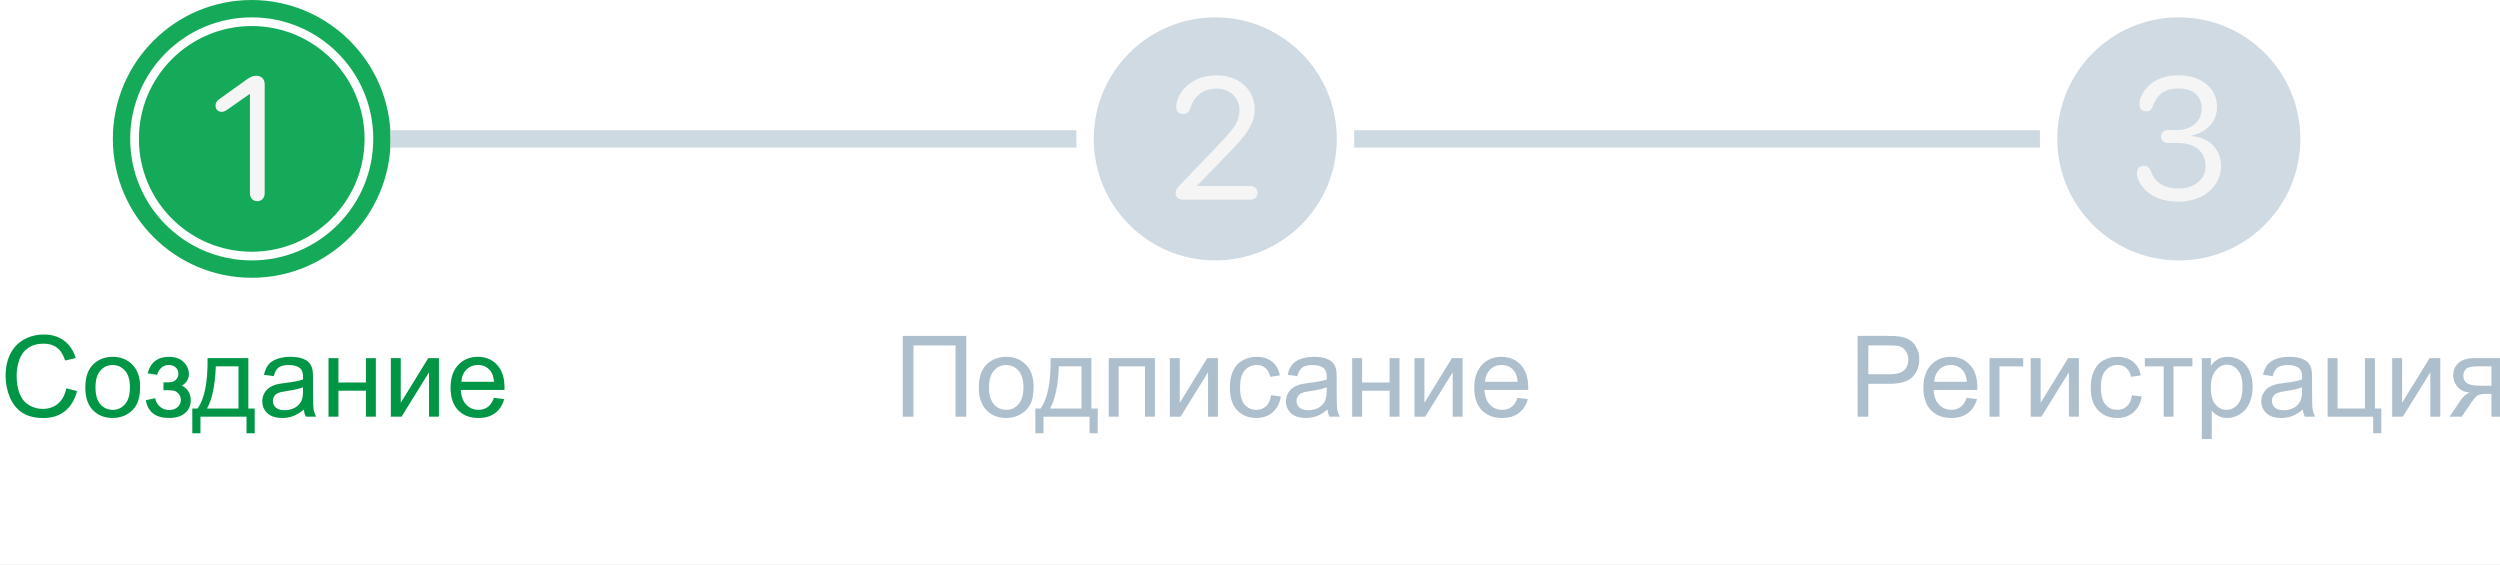
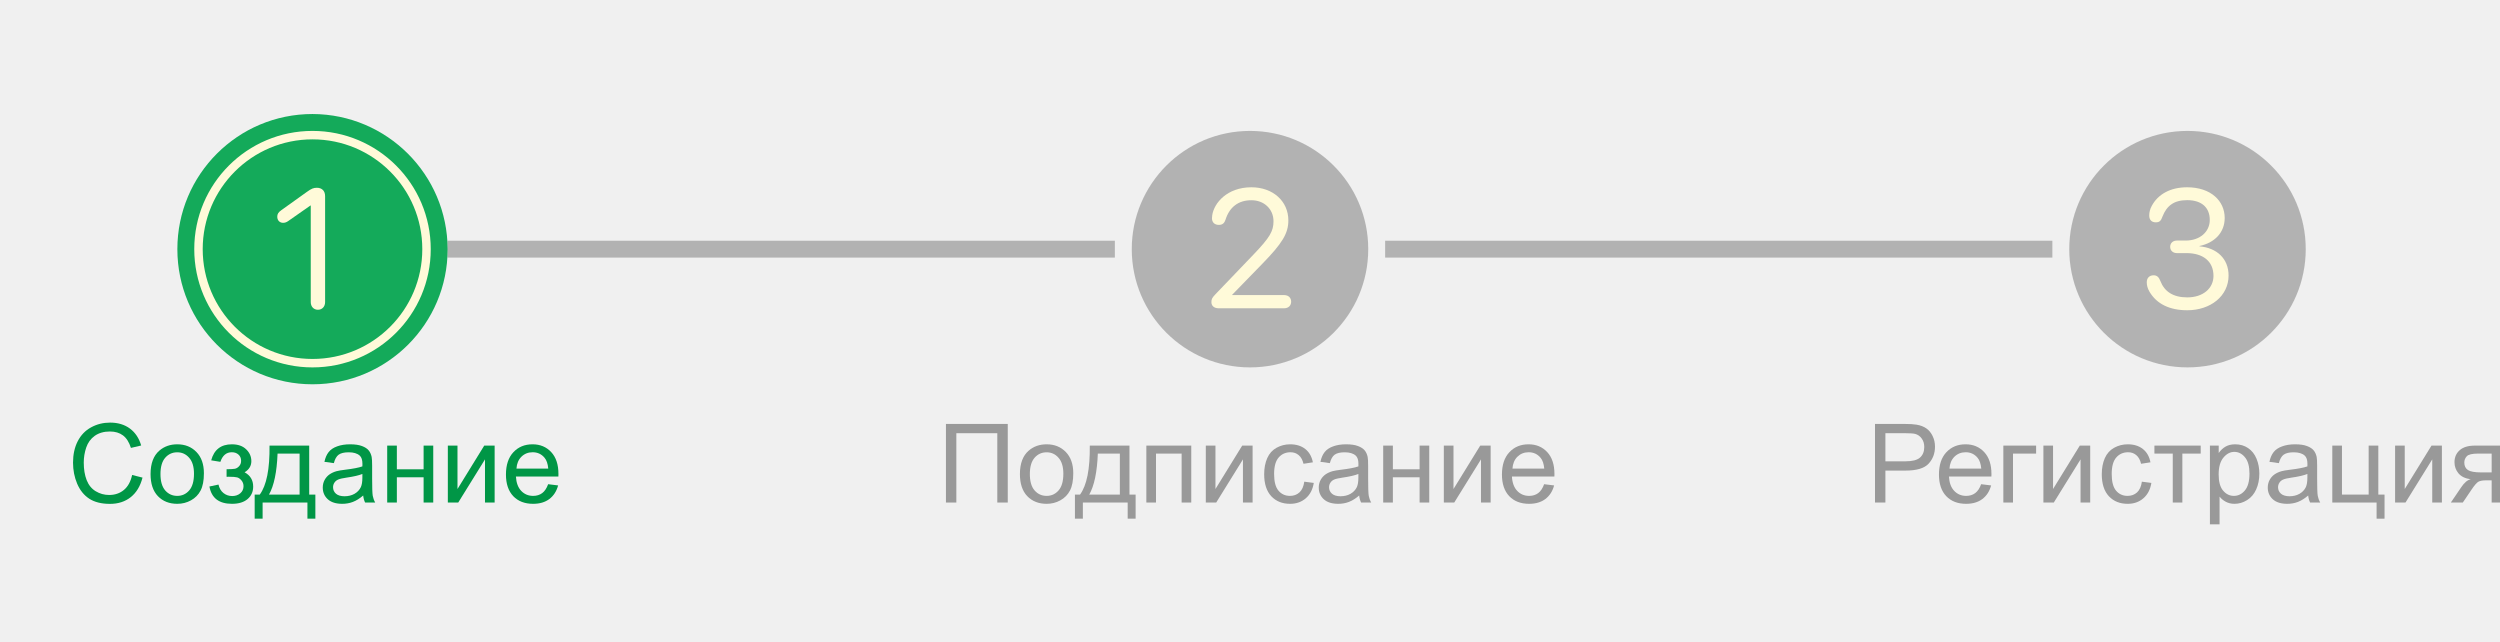
- <svg xmlns="http://www.w3.org/2000/svg" width="288" height="65" viewBox="0 0 288 65" fill="none">
-   <g clip-path="url(#clip0_205_99)">
-     <rect width="288" height="65" fill="white" />
-     <path d="M29 0C20.163 0 13 7.163 13 16C13 24.837 20.163 32 29 32C37.837 32 45 24.837 45 16C44.974 7.174 37.826 0.026 29 0Z" fill="#14AA5A" />
-     <path fill-rule="evenodd" clip-rule="evenodd" d="M29 29C36.18 29 42 23.18 42 16C42 8.82 36.18 3 29 3C21.82 3 16 8.82 16 16C16 23.18 21.82 29 29 29ZM29 30C36.732 30 43 23.732 43 16C43 8.268 36.732 2 29 2C21.268 2 15 8.268 15 16C15 23.732 21.268 30 29 30Z" fill="white" />
-     <path d="M29.643 23.176C29.145 23.176 28.793 22.805 28.793 22.268V10.832H28.754L26.117 12.678C25.922 12.815 25.736 12.883 25.521 12.883C25.111 12.883 24.828 12.59 24.828 12.16C24.828 11.848 24.945 11.643 25.316 11.379L28.334 9.221C28.881 8.83 29.115 8.732 29.516 8.732C30.121 8.732 30.492 9.104 30.492 9.719V22.268C30.492 22.805 30.141 23.176 29.643 23.176Z" fill="#F5F5F5" />
-     <path d="M154 16C154 23.732 147.732 30 140 30C132.268 30 126 23.732 126 16C126 8.268 132.268 2 140 2C147.732 2 154 8.268 154 16Z" fill="#CFDAE2" />
-     <path d="M136.279 23C135.762 23 135.43 22.717 135.43 22.277C135.43 21.916 135.508 21.76 135.928 21.32L140.439 16.613C142.334 14.631 142.783 13.879 142.783 12.697C142.783 11.262 141.68 10.207 140.166 10.207C138.643 10.207 137.578 10.998 137.1 12.512C136.982 12.873 136.787 13.127 136.309 13.127C135.791 13.127 135.498 12.805 135.498 12.346C135.498 12.219 135.508 12.111 135.527 11.994C135.732 10.549 137.285 8.674 140.166 8.674C142.705 8.674 144.541 10.315 144.541 12.59C144.541 14.133 143.838 15.295 141.426 17.766L137.891 21.398V21.438H144.043C144.541 21.438 144.873 21.75 144.873 22.219C144.873 22.688 144.541 23 144.043 23H136.279Z" fill="#F5F5F5" />
-     <path d="M265 16C265 23.732 258.732 30 251 30C243.268 30 237 23.732 237 16C237 8.268 243.268 2 251 2C258.732 2 265 8.268 265 16Z" fill="#CFDAE2" />
-     <path d="M250.971 23.234C248.871 23.234 247.348 22.482 246.498 21.037C246.273 20.646 246.176 20.295 246.176 19.914C246.176 19.426 246.479 19.094 246.986 19.094C247.387 19.094 247.611 19.309 247.797 19.787C248.266 20.998 249.271 21.711 250.971 21.711C252.826 21.711 254.066 20.656 254.076 19.182C254.086 17.443 252.846 16.467 250.863 16.467H249.74C249.271 16.467 248.949 16.164 248.949 15.725C248.949 15.285 249.271 14.982 249.74 14.982H250.785C252.465 14.982 253.637 13.947 253.637 12.541C253.637 11.145 252.758 10.197 250.951 10.197C249.398 10.197 248.549 10.852 248.041 12.131C247.865 12.639 247.689 12.824 247.25 12.824C246.752 12.824 246.469 12.531 246.469 12.023C246.469 11.623 246.557 11.271 246.762 10.891C247.504 9.484 248.998 8.674 250.951 8.674C253.773 8.674 255.404 10.295 255.404 12.307C255.404 14.055 254.184 15.256 252.416 15.627V15.666C254.467 15.842 255.863 17.121 255.863 19.123C255.863 21.545 253.734 23.234 250.971 23.234Z" fill="#F5F5F5" />
-     <path d="M7.643 44.737L8.874 45.048C8.616 46.06 8.15 46.832 7.478 47.365C6.809 47.894 5.99 48.159 5.021 48.159C4.018 48.159 3.201 47.956 2.571 47.549C1.944 47.139 1.466 46.546 1.136 45.772C0.81 44.998 0.647 44.166 0.647 43.277C0.647 42.308 0.832 41.464 1.2 40.745C1.572 40.021 2.099 39.473 2.78 39.101C3.466 38.724 4.219 38.536 5.04 38.536C5.971 38.536 6.754 38.773 7.389 39.247C8.023 39.721 8.466 40.387 8.715 41.246L7.503 41.532C7.287 40.855 6.974 40.362 6.563 40.053C6.153 39.744 5.637 39.589 5.015 39.589C4.299 39.589 3.701 39.761 3.218 40.103C2.74 40.446 2.404 40.908 2.209 41.487C2.014 42.063 1.917 42.657 1.917 43.271C1.917 44.062 2.031 44.754 2.26 45.347C2.493 45.935 2.852 46.375 3.339 46.667C3.826 46.959 4.352 47.105 4.919 47.105C5.609 47.105 6.193 46.906 6.671 46.508C7.15 46.111 7.473 45.52 7.643 44.737Z" fill="#009646" />
-     <path d="M9.826 44.629C9.826 43.381 10.173 42.456 10.867 41.855C11.447 41.356 12.154 41.106 12.987 41.106C13.914 41.106 14.671 41.411 15.26 42.02C15.848 42.626 16.142 43.464 16.142 44.534C16.142 45.402 16.011 46.085 15.748 46.584C15.49 47.08 15.112 47.465 14.612 47.74C14.117 48.015 13.575 48.152 12.987 48.152C12.044 48.152 11.28 47.85 10.696 47.245C10.116 46.639 9.826 45.768 9.826 44.629ZM11.001 44.629C11.001 45.493 11.189 46.14 11.565 46.572C11.942 46.999 12.416 47.213 12.987 47.213C13.554 47.213 14.026 46.997 14.403 46.565C14.78 46.134 14.968 45.476 14.968 44.591C14.968 43.758 14.777 43.127 14.396 42.7C14.02 42.268 13.55 42.052 12.987 42.052C12.416 42.052 11.942 42.266 11.565 42.693C11.189 43.121 11.001 43.766 11.001 44.629Z" fill="#009646" />
-     <path d="M18.827 44.953V44.058C19.31 44.054 19.637 44.035 19.811 44.001C19.989 43.967 20.156 43.866 20.312 43.696C20.469 43.527 20.547 43.315 20.547 43.062C20.547 42.753 20.444 42.507 20.236 42.325C20.033 42.139 19.769 42.046 19.443 42.046C18.8 42.046 18.349 42.425 18.091 43.182L17.005 43.004C17.344 41.739 18.161 41.106 19.456 41.106C20.175 41.106 20.738 41.303 21.144 41.697C21.555 42.09 21.76 42.56 21.76 43.106C21.76 43.656 21.493 44.094 20.96 44.42C21.299 44.602 21.552 44.835 21.722 45.118C21.891 45.398 21.976 45.73 21.976 46.115C21.976 46.72 21.756 47.211 21.315 47.587C20.875 47.964 20.26 48.152 19.468 48.152C17.932 48.152 17.041 47.469 16.796 46.102L17.869 45.873C17.966 46.305 18.163 46.639 18.459 46.877C18.759 47.113 19.102 47.232 19.487 47.232C19.872 47.232 20.192 47.124 20.446 46.908C20.704 46.688 20.833 46.409 20.833 46.07C20.833 45.808 20.753 45.579 20.592 45.385C20.431 45.19 20.26 45.069 20.078 45.023C19.896 44.972 19.566 44.947 19.087 44.947C19.049 44.947 18.963 44.949 18.827 44.953Z" fill="#009646" />
-     <path d="M23.912 41.259H28.609V47.06H29.339V49.911H28.399V48H23.093V49.911H22.153V47.06H22.756C23.56 45.969 23.945 44.035 23.912 41.259ZM24.864 42.205C24.779 44.392 24.441 46.011 23.848 47.06H27.473V42.205H24.864Z" fill="#009646" />
-     <path d="M35.001 47.169C34.578 47.528 34.169 47.782 33.776 47.93C33.387 48.078 32.968 48.152 32.519 48.152C31.779 48.152 31.209 47.972 30.811 47.613C30.414 47.249 30.215 46.785 30.215 46.223C30.215 45.893 30.289 45.592 30.437 45.321C30.589 45.046 30.786 44.826 31.027 44.661C31.273 44.496 31.548 44.371 31.852 44.287C32.077 44.227 32.415 44.17 32.868 44.115C33.791 44.005 34.47 43.874 34.906 43.722C34.91 43.565 34.912 43.466 34.912 43.423C34.912 42.958 34.804 42.63 34.588 42.44C34.296 42.181 33.863 42.052 33.287 42.052C32.75 42.052 32.352 42.148 32.094 42.338C31.84 42.524 31.651 42.856 31.529 43.334L30.412 43.182C30.513 42.704 30.68 42.319 30.913 42.027C31.146 41.731 31.482 41.504 31.922 41.348C32.362 41.187 32.872 41.106 33.452 41.106C34.028 41.106 34.495 41.174 34.855 41.31C35.215 41.445 35.479 41.616 35.648 41.824C35.818 42.027 35.936 42.285 36.004 42.598C36.042 42.793 36.061 43.144 36.061 43.652V45.175C36.061 46.237 36.084 46.91 36.131 47.194C36.182 47.473 36.279 47.742 36.423 48H35.23C35.111 47.763 35.035 47.486 35.001 47.169ZM34.906 44.617C34.491 44.786 33.869 44.93 33.04 45.048C32.57 45.116 32.238 45.192 32.043 45.277C31.848 45.361 31.698 45.486 31.592 45.651C31.486 45.812 31.434 45.992 31.434 46.191C31.434 46.496 31.548 46.749 31.776 46.953C32.009 47.156 32.348 47.257 32.792 47.257C33.232 47.257 33.623 47.162 33.966 46.972C34.309 46.777 34.561 46.513 34.722 46.178C34.844 45.92 34.906 45.539 34.906 45.036V44.617Z" fill="#009646" />
-     <path d="M37.845 41.259H38.987V44.065H42.155V41.259H43.297V48H42.155V45.01H38.987V48H37.845V41.259Z" fill="#009646" />
-     <path d="M45.024 41.259H46.166V46.4L49.334 41.259H50.565V48H49.423V42.89L46.255 48H45.024V41.259Z" fill="#009646" />
-     <path d="M56.9 45.829L58.081 45.975C57.895 46.665 57.55 47.2 57.046 47.581C56.543 47.962 55.9 48.152 55.117 48.152C54.131 48.152 53.348 47.85 52.768 47.245C52.193 46.635 51.905 45.783 51.905 44.687C51.905 43.552 52.197 42.672 52.781 42.046C53.365 41.42 54.122 41.106 55.053 41.106C55.955 41.106 56.691 41.413 57.262 42.027C57.834 42.641 58.119 43.504 58.119 44.617C58.119 44.684 58.117 44.786 58.113 44.921H53.085C53.128 45.662 53.337 46.229 53.714 46.623C54.09 47.016 54.56 47.213 55.123 47.213C55.542 47.213 55.9 47.103 56.196 46.883C56.492 46.663 56.727 46.312 56.9 45.829ZM53.149 43.982H56.913C56.862 43.415 56.718 42.99 56.481 42.706C56.117 42.266 55.646 42.046 55.066 42.046C54.541 42.046 54.099 42.221 53.739 42.573C53.384 42.924 53.187 43.394 53.149 43.982Z" fill="#009646" />
-     <path d="M104 38.694H111.318V48H110.081V39.792H105.231V48H104V38.694Z" fill="#ADBFCC" />
-     <path d="M112.759 44.629C112.759 43.381 113.106 42.456 113.8 41.855C114.38 41.356 115.087 41.106 115.921 41.106C116.847 41.106 117.605 41.411 118.193 42.02C118.781 42.626 119.075 43.464 119.075 44.534C119.075 45.402 118.944 46.085 118.682 46.584C118.424 47.08 118.045 47.465 117.546 47.74C117.05 48.015 116.509 48.152 115.921 48.152C114.977 48.152 114.213 47.85 113.629 47.245C113.049 46.639 112.759 45.768 112.759 44.629ZM113.934 44.629C113.934 45.493 114.122 46.14 114.499 46.572C114.875 46.999 115.349 47.213 115.921 47.213C116.488 47.213 116.959 46.997 117.336 46.565C117.713 46.134 117.901 45.476 117.901 44.591C117.901 43.758 117.711 43.127 117.33 42.7C116.953 42.268 116.483 42.052 115.921 42.052C115.349 42.052 114.875 42.266 114.499 42.693C114.122 43.121 113.934 43.766 113.934 44.629Z" fill="#ADBFCC" />
-     <path d="M121.03 41.259H125.728V47.06H126.458V49.911H125.518V48H120.212V49.911H119.272V47.06H119.875C120.679 45.969 121.064 44.035 121.03 41.259ZM121.983 42.205C121.898 44.392 121.559 46.011 120.967 47.06H124.591V42.205H121.983Z" fill="#ADBFCC" />
-     <path d="M127.727 41.259H133.046V48H131.904V42.205H128.87V48H127.727V41.259Z" fill="#ADBFCC" />
-     <path d="M134.767 41.259H135.909V46.4L139.077 41.259H140.308V48H139.166V42.89L135.998 48H134.767V41.259Z" fill="#ADBFCC" />
-     <path d="M146.427 45.531L147.551 45.677C147.428 46.451 147.113 47.058 146.605 47.498C146.102 47.934 145.482 48.152 144.745 48.152C143.823 48.152 143.08 47.852 142.517 47.251C141.959 46.646 141.679 45.78 141.679 44.655C141.679 43.927 141.8 43.29 142.041 42.744C142.282 42.198 142.648 41.79 143.139 41.519C143.634 41.244 144.172 41.106 144.752 41.106C145.484 41.106 146.082 41.293 146.548 41.665C147.013 42.033 147.312 42.558 147.443 43.239L146.332 43.411C146.226 42.958 146.038 42.617 145.767 42.389C145.501 42.16 145.177 42.046 144.796 42.046C144.22 42.046 143.753 42.253 143.393 42.668C143.033 43.078 142.854 43.73 142.854 44.623C142.854 45.529 143.027 46.187 143.374 46.597C143.721 47.008 144.174 47.213 144.733 47.213C145.181 47.213 145.556 47.075 145.856 46.8C146.157 46.525 146.347 46.102 146.427 45.531Z" fill="#ADBFCC" />
-     <path d="M152.927 47.169C152.504 47.528 152.096 47.782 151.702 47.93C151.313 48.078 150.894 48.152 150.445 48.152C149.705 48.152 149.136 47.972 148.738 47.613C148.34 47.249 148.141 46.785 148.141 46.223C148.141 45.893 148.215 45.592 148.363 45.321C148.516 45.046 148.713 44.826 148.954 44.661C149.199 44.496 149.474 44.371 149.779 44.287C150.003 44.227 150.342 44.17 150.795 44.115C151.717 44.005 152.396 43.874 152.832 43.722C152.836 43.565 152.838 43.466 152.838 43.423C152.838 42.958 152.731 42.63 152.515 42.44C152.223 42.181 151.789 42.052 151.213 42.052C150.676 42.052 150.278 42.148 150.02 42.338C149.766 42.524 149.578 42.856 149.455 43.334L148.338 43.182C148.44 42.704 148.607 42.319 148.839 42.027C149.072 41.731 149.409 41.504 149.849 41.348C150.289 41.187 150.799 41.106 151.379 41.106C151.954 41.106 152.422 41.174 152.781 41.31C153.141 41.445 153.406 41.616 153.575 41.824C153.744 42.027 153.863 42.285 153.93 42.598C153.968 42.793 153.987 43.144 153.987 43.652V45.175C153.987 46.237 154.011 46.91 154.057 47.194C154.108 47.473 154.205 47.742 154.349 48H153.156C153.037 47.763 152.961 47.486 152.927 47.169ZM152.832 44.617C152.417 44.786 151.795 44.93 150.966 45.048C150.496 45.116 150.164 45.192 149.969 45.277C149.775 45.361 149.624 45.486 149.519 45.651C149.413 45.812 149.36 45.992 149.36 46.191C149.36 46.496 149.474 46.749 149.703 46.953C149.935 47.156 150.274 47.257 150.718 47.257C151.158 47.257 151.55 47.162 151.893 46.972C152.235 46.777 152.487 46.513 152.648 46.178C152.771 45.92 152.832 45.539 152.832 45.036V44.617Z" fill="#ADBFCC" />
-     <path d="M155.771 41.259H156.914V44.065H160.081V41.259H161.224V48H160.081V45.01H156.914V48H155.771V41.259Z" fill="#ADBFCC" />
-     <path d="M162.95 41.259H164.093V46.4L167.26 41.259H168.492V48H167.349V42.89L164.182 48H162.95V41.259Z" fill="#ADBFCC" />
-     <path d="M174.827 45.829L176.007 45.975C175.821 46.665 175.476 47.2 174.973 47.581C174.469 47.962 173.826 48.152 173.043 48.152C172.057 48.152 171.274 47.85 170.694 47.245C170.119 46.635 169.831 45.783 169.831 44.687C169.831 43.552 170.123 42.672 170.707 42.046C171.291 41.42 172.049 41.106 172.98 41.106C173.881 41.106 174.617 41.413 175.189 42.027C175.76 42.641 176.046 43.504 176.046 44.617C176.046 44.684 176.043 44.786 176.039 44.921H171.012C171.054 45.662 171.264 46.229 171.64 46.623C172.017 47.016 172.487 47.213 173.049 47.213C173.468 47.213 173.826 47.103 174.122 46.883C174.418 46.663 174.653 46.312 174.827 45.829ZM171.075 43.982H174.839C174.789 43.415 174.645 42.99 174.408 42.706C174.044 42.266 173.572 42.046 172.992 42.046C172.468 42.046 172.025 42.221 171.666 42.573C171.31 42.924 171.113 43.394 171.075 43.982Z" fill="#ADBFCC" />
-     <path d="M214 48V38.694H217.51C218.128 38.694 218.6 38.724 218.926 38.783C219.383 38.859 219.766 39.005 220.075 39.221C220.384 39.433 220.631 39.731 220.817 40.116C221.008 40.501 221.103 40.925 221.103 41.386C221.103 42.177 220.851 42.848 220.348 43.398C219.844 43.944 218.934 44.217 217.618 44.217H215.231V48H214ZM215.231 43.119H217.637C218.433 43.119 218.998 42.971 219.332 42.674C219.666 42.378 219.833 41.961 219.833 41.424C219.833 41.035 219.734 40.702 219.535 40.427C219.34 40.148 219.082 39.964 218.761 39.875C218.553 39.82 218.17 39.792 217.612 39.792H215.231V43.119Z" fill="#ADBFCC" />
-     <path d="M226.568 45.829L227.749 45.975C227.563 46.665 227.218 47.2 226.714 47.581C226.211 47.962 225.567 48.152 224.785 48.152C223.799 48.152 223.016 47.85 222.436 47.245C221.86 46.635 221.573 45.783 221.573 44.687C221.573 43.552 221.865 42.672 222.449 42.046C223.033 41.42 223.79 41.106 224.721 41.106C225.622 41.106 226.359 41.413 226.93 42.027C227.501 42.641 227.787 43.504 227.787 44.617C227.787 44.684 227.785 44.786 227.781 44.921H222.753C222.796 45.662 223.005 46.229 223.382 46.623C223.758 47.016 224.228 47.213 224.791 47.213C225.21 47.213 225.567 47.103 225.864 46.883C226.16 46.663 226.395 46.312 226.568 45.829ZM222.817 43.982H226.581C226.53 43.415 226.386 42.99 226.149 42.706C225.785 42.266 225.314 42.046 224.734 42.046C224.209 42.046 223.767 42.221 223.407 42.573C223.052 42.924 222.855 43.394 222.817 43.982Z" fill="#ADBFCC" />
-     <path d="M229.196 41.259H233.075V42.205H230.339V48H229.196V41.259Z" fill="#ADBFCC" />
-     <path d="M233.938 41.259H235.08V46.4L238.248 41.259H239.479V48H238.337V42.89L235.169 48H233.938V41.259Z" fill="#ADBFCC" />
-     <path d="M245.599 45.531L246.722 45.677C246.599 46.451 246.284 47.058 245.776 47.498C245.273 47.934 244.653 48.152 243.916 48.152C242.994 48.152 242.251 47.852 241.688 47.251C241.13 46.646 240.851 45.78 240.851 44.655C240.851 43.927 240.971 43.29 241.212 42.744C241.454 42.198 241.82 41.79 242.31 41.519C242.806 41.244 243.343 41.106 243.923 41.106C244.655 41.106 245.254 41.293 245.719 41.665C246.185 42.033 246.483 42.558 246.614 43.239L245.503 43.411C245.398 42.958 245.209 42.617 244.938 42.389C244.672 42.16 244.348 42.046 243.967 42.046C243.392 42.046 242.924 42.253 242.564 42.668C242.205 43.078 242.025 43.73 242.025 44.623C242.025 45.529 242.198 46.187 242.545 46.597C242.892 47.008 243.345 47.213 243.904 47.213C244.352 47.213 244.727 47.075 245.027 46.8C245.328 46.525 245.518 46.102 245.599 45.531Z" fill="#ADBFCC" />
-     <path d="M247.084 41.259H252.562V42.205H250.391V48H249.255V42.205H247.084V41.259Z" fill="#ADBFCC" />
-     <path d="M253.654 50.584V41.259H254.695V42.135C254.94 41.792 255.217 41.536 255.526 41.367C255.835 41.193 256.21 41.106 256.65 41.106C257.225 41.106 257.733 41.255 258.173 41.551C258.613 41.847 258.946 42.266 259.17 42.808C259.394 43.345 259.506 43.935 259.506 44.579C259.506 45.268 259.381 45.891 259.132 46.445C258.886 46.995 258.527 47.418 258.053 47.714C257.583 48.006 257.088 48.152 256.567 48.152C256.186 48.152 255.844 48.072 255.539 47.911C255.239 47.75 254.991 47.547 254.796 47.302V50.584H253.654ZM254.688 44.667C254.688 45.535 254.864 46.176 255.215 46.591C255.566 47.005 255.992 47.213 256.491 47.213C256.999 47.213 257.433 46.999 257.792 46.572C258.156 46.14 258.338 45.474 258.338 44.572C258.338 43.713 258.161 43.07 257.805 42.643C257.454 42.215 257.033 42.002 256.542 42.002C256.055 42.002 255.624 42.23 255.247 42.687C254.875 43.14 254.688 43.8 254.688 44.667Z" fill="#ADBFCC" />
-     <path d="M265.289 47.169C264.866 47.528 264.457 47.782 264.064 47.93C263.675 48.078 263.256 48.152 262.807 48.152C262.066 48.152 261.497 47.972 261.1 47.613C260.702 47.249 260.503 46.785 260.503 46.223C260.503 45.893 260.577 45.592 260.725 45.321C260.877 45.046 261.074 44.826 261.315 44.661C261.561 44.496 261.836 44.371 262.141 44.287C262.365 44.227 262.703 44.17 263.156 44.115C264.079 44.005 264.758 43.874 265.194 43.722C265.198 43.565 265.2 43.466 265.2 43.423C265.2 42.958 265.092 42.63 264.876 42.44C264.584 42.181 264.151 42.052 263.575 42.052C263.038 42.052 262.64 42.148 262.382 42.338C262.128 42.524 261.94 42.856 261.817 43.334L260.7 43.182C260.801 42.704 260.968 42.319 261.201 42.027C261.434 41.731 261.77 41.504 262.21 41.348C262.65 41.187 263.16 41.106 263.74 41.106C264.316 41.106 264.783 41.174 265.143 41.31C265.503 41.445 265.767 41.616 265.936 41.824C266.106 42.027 266.224 42.285 266.292 42.598C266.33 42.793 266.349 43.144 266.349 43.652V45.175C266.349 46.237 266.372 46.91 266.419 47.194C266.47 47.473 266.567 47.742 266.711 48H265.518C265.399 47.763 265.323 47.486 265.289 47.169ZM265.194 44.617C264.779 44.786 264.157 44.93 263.328 45.048C262.858 45.116 262.526 45.192 262.331 45.277C262.136 45.361 261.986 45.486 261.88 45.651C261.775 45.812 261.722 45.992 261.722 46.191C261.722 46.496 261.836 46.749 262.064 46.953C262.297 47.156 262.636 47.257 263.08 47.257C263.52 47.257 263.912 47.162 264.254 46.972C264.597 46.777 264.849 46.513 265.01 46.178C265.132 45.92 265.194 45.539 265.194 45.036V44.617Z" fill="#ADBFCC" />
-     <path d="M268.145 41.259H269.288V47.06H272.449V41.259H273.592V47.06H274.328V49.911H273.389V48H268.145V41.259Z" fill="#ADBFCC" />
-     <path d="M275.579 41.259H276.721V46.4L279.889 41.259H281.12V48H279.977V42.89L276.81 48H275.579V41.259Z" fill="#ADBFCC" />
-     <path d="M288.147 41.259V48H287.011V45.372H286.351C285.948 45.372 285.648 45.425 285.449 45.531C285.254 45.632 284.969 45.965 284.592 46.527L283.596 48H282.18L283.412 46.185C283.788 45.63 284.163 45.317 284.535 45.245C283.883 45.156 283.399 44.921 283.081 44.541C282.768 44.16 282.612 43.722 282.612 43.227C282.612 42.643 282.817 42.169 283.227 41.805C283.642 41.441 284.241 41.259 285.024 41.259H288.147ZM287.011 42.205H285.386C284.704 42.205 284.264 42.31 284.065 42.522C283.871 42.734 283.773 42.981 283.773 43.265C283.773 43.667 283.917 43.963 284.205 44.153C284.497 44.34 285.011 44.433 285.747 44.433H287.011V42.205Z" fill="#ADBFCC" />
-     <path d="M45 15H124V17H45V15Z" fill="#CEDAE2" />
-     <path d="M156 15H235V17H156V15Z" fill="#CEDAE2" />
+ <svg xmlns="http://www.w3.org/2000/svg" width="296" height="76" viewBox="0 0 296 76" fill="none">
+   <g clip-path="url(#clip0_3_172)">
+     <path d="M37 13.5C28.163 13.5 21 20.663 21 29.5C21 38.337 28.163 45.5 37 45.5C45.837 45.5 53 38.337 53 29.5C52.974 20.674 45.826 13.526 37 13.5Z" fill="#14AA5A" />
+     <path fill-rule="evenodd" clip-rule="evenodd" d="M37 42.5C44.18 42.5 50 36.68 50 29.5C50 22.32 44.18 16.5 37 16.5C29.82 16.5 24 22.32 24 29.5C24 36.68 29.82 42.5 37 42.5ZM37 43.5C44.732 43.5 51 37.232 51 29.5C51 21.768 44.732 15.5 37 15.5C29.268 15.5 23 21.768 23 29.5C23 37.232 29.268 43.5 37 43.5Z" fill="#FFFAD9" />
+     <path d="M37.643 36.676C37.145 36.676 36.793 36.305 36.793 35.768V24.332H36.754L34.117 26.178C33.922 26.314 33.736 26.383 33.522 26.383C33.111 26.383 32.828 26.09 32.828 25.66C32.828 25.348 32.945 25.143 33.316 24.879L36.334 22.721C36.881 22.33 37.115 22.232 37.516 22.232C38.121 22.232 38.492 22.604 38.492 23.219V35.768C38.492 36.305 38.141 36.676 37.643 36.676Z" fill="#FFFAD9" />
+     <path opacity="0.7" d="M162 29.5C162 37.232 155.732 43.5 148 43.5C140.268 43.5 134 37.232 134 29.5C134 21.768 140.268 15.5 148 15.5C155.732 15.5 162 21.768 162 29.5Z" fill="#424242" fill-opacity="0.5" />
+     <path d="M144.279 36.5C143.762 36.5 143.43 36.217 143.43 35.777C143.43 35.416 143.508 35.26 143.928 34.82L148.439 30.113C150.334 28.131 150.783 27.379 150.783 26.197C150.783 24.762 149.68 23.707 148.166 23.707C146.643 23.707 145.578 24.498 145.1 26.012C144.982 26.373 144.787 26.627 144.309 26.627C143.791 26.627 143.498 26.305 143.498 25.846C143.498 25.719 143.508 25.611 143.527 25.494C143.732 24.049 145.285 22.174 148.166 22.174C150.705 22.174 152.541 23.814 152.541 26.09C152.541 27.633 151.838 28.795 149.426 31.266L145.891 34.898V34.938H152.043C152.541 34.938 152.873 35.25 152.873 35.719C152.873 36.188 152.541 36.5 152.043 36.5H144.279Z" fill="#FFFAD9" />
+     <path opacity="0.7" d="M273 29.5C273 37.232 266.732 43.5 259 43.5C251.268 43.5 245 37.232 245 29.5C245 21.768 251.268 15.5 259 15.5C266.732 15.5 273 21.768 273 29.5Z" fill="#424242" fill-opacity="0.5" />
+     <path d="M258.971 36.734C256.871 36.734 255.348 35.982 254.498 34.537C254.273 34.147 254.176 33.795 254.176 33.414C254.176 32.926 254.479 32.594 254.986 32.594C255.387 32.594 255.611 32.809 255.797 33.287C256.266 34.498 257.271 35.211 258.971 35.211C260.826 35.211 262.066 34.156 262.076 32.682C262.086 30.943 260.846 29.967 258.863 29.967H257.74C257.271 29.967 256.949 29.664 256.949 29.225C256.949 28.785 257.271 28.482 257.74 28.482H258.785C260.465 28.482 261.637 27.447 261.637 26.041C261.637 24.645 260.758 23.697 258.951 23.697C257.398 23.697 256.549 24.352 256.041 25.631C255.865 26.139 255.689 26.324 255.25 26.324C254.752 26.324 254.469 26.031 254.469 25.523C254.469 25.123 254.557 24.771 254.762 24.391C255.504 22.984 256.998 22.174 258.951 22.174C261.773 22.174 263.404 23.795 263.404 25.807C263.404 27.555 262.184 28.756 260.416 29.127V29.166C262.467 29.342 263.863 30.621 263.863 32.623C263.863 35.045 261.734 36.734 258.971 36.734Z" fill="#FFFAD9" />
+     <path d="M15.643 56.237L16.874 56.548C16.616 57.56 16.15 58.332 15.477 58.865C14.809 59.394 13.99 59.659 13.021 59.659C12.018 59.659 11.201 59.456 10.571 59.049C9.944 58.639 9.466 58.046 9.136 57.272C8.81 56.498 8.647 55.666 8.647 54.777C8.647 53.808 8.832 52.964 9.2 52.245C9.572 51.521 10.099 50.973 10.78 50.601C11.466 50.224 12.219 50.036 13.04 50.036C13.971 50.036 14.754 50.273 15.389 50.747C16.023 51.221 16.466 51.887 16.715 52.746L15.503 53.032C15.287 52.355 14.974 51.862 14.563 51.553C14.153 51.244 13.637 51.089 13.015 51.089C12.3 51.089 11.701 51.261 11.218 51.603C10.74 51.946 10.404 52.408 10.209 52.987C10.014 53.563 9.917 54.157 9.917 54.771C9.917 55.562 10.031 56.254 10.26 56.847C10.492 57.435 10.852 57.875 11.339 58.167C11.825 58.459 12.352 58.605 12.919 58.605C13.609 58.605 14.193 58.406 14.671 58.008C15.15 57.611 15.473 57.02 15.643 56.237Z" fill="#009646" />
+     <path d="M17.826 56.129C17.826 54.881 18.173 53.956 18.867 53.355C19.447 52.856 20.154 52.606 20.987 52.606C21.914 52.606 22.672 52.911 23.26 53.52C23.848 54.126 24.142 54.964 24.142 56.034C24.142 56.902 24.011 57.585 23.748 58.084C23.49 58.58 23.112 58.965 22.612 59.24C22.117 59.515 21.576 59.652 20.987 59.652C20.044 59.652 19.28 59.35 18.696 58.745C18.116 58.139 17.826 57.268 17.826 56.129ZM19 56.129C19 56.993 19.189 57.64 19.565 58.072C19.942 58.499 20.416 58.713 20.987 58.713C21.554 58.713 22.026 58.497 22.403 58.065C22.779 57.634 22.968 56.976 22.968 56.091C22.968 55.258 22.777 54.627 22.396 54.2C22.02 53.768 21.55 53.552 20.987 53.552C20.416 53.552 19.942 53.766 19.565 54.193C19.189 54.621 19 55.266 19 56.129Z" fill="#009646" />
+     <path d="M26.827 56.453V55.558C27.31 55.554 27.637 55.535 27.811 55.501C27.989 55.467 28.156 55.366 28.312 55.196C28.469 55.027 28.547 54.815 28.547 54.562C28.547 54.253 28.444 54.007 28.236 53.825C28.033 53.639 27.769 53.546 27.443 53.546C26.8 53.546 26.349 53.925 26.091 54.682L25.005 54.504C25.344 53.239 26.161 52.606 27.456 52.606C28.175 52.606 28.738 52.803 29.144 53.197C29.555 53.59 29.76 54.06 29.76 54.606C29.76 55.156 29.493 55.594 28.96 55.92C29.299 56.102 29.552 56.335 29.722 56.618C29.891 56.898 29.976 57.23 29.976 57.615C29.976 58.22 29.756 58.711 29.315 59.087C28.875 59.464 28.26 59.652 27.468 59.652C25.932 59.652 25.041 58.969 24.796 57.602L25.869 57.373C25.966 57.805 26.163 58.139 26.459 58.377C26.759 58.613 27.102 58.732 27.487 58.732C27.872 58.732 28.192 58.624 28.446 58.408C28.704 58.188 28.833 57.909 28.833 57.57C28.833 57.308 28.753 57.079 28.592 56.885C28.431 56.69 28.26 56.569 28.078 56.523C27.896 56.472 27.566 56.447 27.087 56.447C27.049 56.447 26.963 56.449 26.827 56.453Z" fill="#009646" />
+     <path d="M31.912 52.759H36.609V58.56H37.339V61.411H36.399V59.5H31.093V61.411H30.153V58.56H30.756C31.56 57.469 31.945 55.535 31.912 52.759ZM32.864 53.705C32.779 55.892 32.441 57.511 31.848 58.56H35.473V53.705H32.864Z" fill="#009646" />
+     <path d="M43.001 58.669C42.578 59.028 42.169 59.282 41.776 59.43C41.387 59.578 40.968 59.652 40.519 59.652C39.779 59.652 39.209 59.472 38.812 59.113C38.414 58.749 38.215 58.285 38.215 57.723C38.215 57.393 38.289 57.092 38.437 56.821C38.589 56.546 38.786 56.326 39.027 56.161C39.273 55.996 39.548 55.871 39.852 55.787C40.077 55.727 40.415 55.67 40.868 55.615C41.791 55.505 42.47 55.374 42.906 55.222C42.91 55.065 42.912 54.966 42.912 54.923C42.912 54.458 42.804 54.13 42.588 53.94C42.296 53.681 41.863 53.552 41.287 53.552C40.75 53.552 40.352 53.648 40.094 53.838C39.84 54.024 39.651 54.356 39.529 54.834L38.412 54.682C38.513 54.204 38.68 53.819 38.913 53.527C39.146 53.231 39.482 53.004 39.922 52.848C40.362 52.687 40.872 52.606 41.452 52.606C42.028 52.606 42.495 52.674 42.855 52.81C43.215 52.945 43.479 53.116 43.648 53.324C43.818 53.527 43.936 53.785 44.004 54.098C44.042 54.293 44.061 54.644 44.061 55.152V56.675C44.061 57.737 44.084 58.41 44.131 58.694C44.182 58.973 44.279 59.242 44.423 59.5H43.23C43.111 59.263 43.035 58.986 43.001 58.669ZM42.906 56.117C42.491 56.286 41.869 56.43 41.04 56.548C40.57 56.616 40.238 56.692 40.043 56.777C39.848 56.861 39.698 56.986 39.592 57.151C39.486 57.312 39.434 57.492 39.434 57.691C39.434 57.996 39.548 58.249 39.776 58.453C40.009 58.656 40.348 58.757 40.792 58.757C41.232 58.757 41.623 58.662 41.966 58.472C42.309 58.277 42.561 58.013 42.722 57.678C42.844 57.42 42.906 57.039 42.906 56.536V56.117Z" fill="#009646" />
+     <path d="M45.845 52.759H46.987V55.565H50.155V52.759H51.297V59.5H50.155V56.51H46.987V59.5H45.845V52.759Z" fill="#009646" />
+     <path d="M53.024 52.759H54.166V57.9L57.334 52.759H58.565V59.5H57.423V54.39L54.255 59.5H53.024V52.759Z" fill="#009646" />
+     <path d="M64.9 57.329L66.081 57.475C65.895 58.165 65.55 58.7 65.046 59.081C64.543 59.462 63.9 59.652 63.117 59.652C62.131 59.652 61.348 59.35 60.768 58.745C60.193 58.135 59.905 57.283 59.905 56.187C59.905 55.052 60.197 54.172 60.781 53.546C61.365 52.92 62.122 52.606 63.053 52.606C63.955 52.606 64.691 52.913 65.262 53.527C65.834 54.141 66.119 55.004 66.119 56.117C66.119 56.184 66.117 56.286 66.113 56.421H61.085C61.128 57.162 61.337 57.729 61.714 58.123C62.09 58.516 62.56 58.713 63.123 58.713C63.542 58.713 63.9 58.603 64.196 58.383C64.492 58.163 64.727 57.812 64.9 57.329ZM61.149 55.482H64.913C64.862 54.915 64.718 54.49 64.481 54.206C64.118 53.766 63.646 53.546 63.066 53.546C62.541 53.546 62.099 53.721 61.739 54.073C61.384 54.424 61.187 54.894 61.149 55.482Z" fill="#009646" />
+     <path d="M112 50.194H119.318V59.5H118.081V51.292H113.231V59.5H112V50.194Z" fill="#424242" fill-opacity="0.5" />
+     <path d="M120.759 56.129C120.759 54.881 121.106 53.956 121.8 53.355C122.38 52.856 123.087 52.606 123.921 52.606C124.847 52.606 125.605 52.911 126.193 53.52C126.781 54.126 127.075 54.964 127.075 56.034C127.075 56.902 126.944 57.585 126.682 58.084C126.424 58.58 126.045 58.965 125.546 59.24C125.05 59.515 124.509 59.652 123.921 59.652C122.977 59.652 122.213 59.35 121.629 58.745C121.049 58.139 120.759 57.268 120.759 56.129ZM121.934 56.129C121.934 56.993 122.122 57.64 122.499 58.072C122.875 58.499 123.349 58.713 123.921 58.713C124.488 58.713 124.959 58.497 125.336 58.065C125.713 57.634 125.901 56.976 125.901 56.091C125.901 55.258 125.711 54.627 125.33 54.2C124.953 53.768 124.483 53.552 123.921 53.552C123.349 53.552 122.875 53.766 122.499 54.193C122.122 54.621 121.934 55.266 121.934 56.129Z" fill="#424242" fill-opacity="0.5" />
+     <path d="M129.03 52.759H133.728V58.56H134.458V61.411H133.518V59.5H128.212V61.411H127.272V58.56H127.875C128.679 57.469 129.064 55.535 129.03 52.759ZM129.983 53.705C129.898 55.892 129.559 57.511 128.967 58.56H132.591V53.705H129.983Z" fill="#424242" fill-opacity="0.5" />
+     <path d="M135.727 52.759H141.046V59.5H139.904V53.705H136.87V59.5H135.727V52.759Z" fill="#424242" fill-opacity="0.5" />
+     <path d="M142.767 52.759H143.909V57.9L147.077 52.759H148.308V59.5H147.166V54.39L143.998 59.5H142.767V52.759Z" fill="#424242" fill-opacity="0.5" />
+     <path d="M154.427 57.031L155.551 57.177C155.428 57.951 155.113 58.558 154.605 58.998C154.102 59.434 153.482 59.652 152.745 59.652C151.823 59.652 151.08 59.352 150.517 58.751C149.959 58.146 149.679 57.28 149.679 56.155C149.679 55.427 149.8 54.79 150.041 54.244C150.282 53.698 150.648 53.29 151.139 53.019C151.634 52.744 152.172 52.606 152.752 52.606C153.484 52.606 154.082 52.793 154.548 53.165C155.013 53.533 155.312 54.058 155.443 54.739L154.332 54.911C154.226 54.458 154.038 54.117 153.767 53.889C153.501 53.66 153.177 53.546 152.796 53.546C152.22 53.546 151.753 53.753 151.393 54.168C151.033 54.578 150.854 55.23 150.854 56.123C150.854 57.029 151.027 57.687 151.374 58.097C151.721 58.508 152.174 58.713 152.733 58.713C153.181 58.713 153.556 58.575 153.856 58.3C154.157 58.025 154.347 57.602 154.427 57.031Z" fill="#424242" fill-opacity="0.5" />
+     <path d="M160.927 58.669C160.504 59.028 160.096 59.282 159.702 59.43C159.313 59.578 158.894 59.652 158.445 59.652C157.705 59.652 157.136 59.472 156.738 59.113C156.34 58.749 156.141 58.285 156.141 57.723C156.141 57.393 156.215 57.092 156.363 56.821C156.516 56.546 156.713 56.326 156.954 56.161C157.199 55.996 157.474 55.871 157.779 55.787C158.003 55.727 158.342 55.67 158.795 55.615C159.717 55.505 160.396 55.374 160.832 55.222C160.836 55.065 160.838 54.966 160.838 54.923C160.838 54.458 160.731 54.13 160.515 53.94C160.223 53.681 159.789 53.552 159.213 53.552C158.676 53.552 158.278 53.648 158.02 53.838C157.766 54.024 157.578 54.356 157.455 54.834L156.338 54.682C156.44 54.204 156.607 53.819 156.839 53.527C157.072 53.231 157.409 53.004 157.849 52.848C158.289 52.687 158.799 52.606 159.379 52.606C159.954 52.606 160.422 52.674 160.781 52.81C161.141 52.945 161.406 53.116 161.575 53.324C161.744 53.527 161.863 53.785 161.93 54.098C161.968 54.293 161.987 54.644 161.987 55.152V56.675C161.987 57.737 162.011 58.41 162.057 58.694C162.108 58.973 162.205 59.242 162.349 59.5H161.156C161.037 59.263 160.961 58.986 160.927 58.669ZM160.832 56.117C160.417 56.286 159.795 56.43 158.966 56.548C158.496 56.616 158.164 56.692 157.969 56.777C157.775 56.861 157.624 56.986 157.519 57.151C157.413 57.312 157.36 57.492 157.36 57.691C157.36 57.996 157.474 58.249 157.703 58.453C157.935 58.656 158.274 58.757 158.718 58.757C159.158 58.757 159.55 58.662 159.893 58.472C160.235 58.277 160.487 58.013 160.648 57.678C160.771 57.42 160.832 57.039 160.832 56.536V56.117Z" fill="#424242" fill-opacity="0.5" />
+     <path d="M163.771 52.759H164.914V55.565H168.081V52.759H169.224V59.5H168.081V56.51H164.914V59.5H163.771V52.759Z" fill="#424242" fill-opacity="0.5" />
+     <path d="M170.95 52.759H172.093V57.9L175.26 52.759H176.492V59.5H175.349V54.39L172.182 59.5H170.95V52.759Z" fill="#424242" fill-opacity="0.5" />
+     <path d="M182.827 57.329L184.007 57.475C183.821 58.165 183.476 58.7 182.973 59.081C182.469 59.462 181.826 59.652 181.043 59.652C180.057 59.652 179.274 59.35 178.694 58.745C178.119 58.135 177.831 57.283 177.831 56.187C177.831 55.052 178.123 54.172 178.707 53.546C179.291 52.92 180.049 52.606 180.98 52.606C181.881 52.606 182.617 52.913 183.189 53.527C183.76 54.141 184.046 55.004 184.046 56.117C184.046 56.184 184.043 56.286 184.039 56.421H179.012C179.054 57.162 179.264 57.729 179.64 58.123C180.017 58.516 180.487 58.713 181.049 58.713C181.468 58.713 181.826 58.603 182.122 58.383C182.418 58.163 182.653 57.812 182.827 57.329ZM179.075 55.482H182.839C182.789 54.915 182.645 54.49 182.408 54.206C182.044 53.766 181.572 53.546 180.992 53.546C180.468 53.546 180.025 53.721 179.666 54.073C179.31 54.424 179.113 54.894 179.075 55.482Z" fill="#424242" fill-opacity="0.5" />
+     <path d="M222 59.5V50.194H225.51C226.128 50.194 226.6 50.224 226.926 50.283C227.383 50.359 227.766 50.505 228.075 50.721C228.384 50.933 228.631 51.231 228.817 51.616C229.008 52.001 229.103 52.425 229.103 52.886C229.103 53.677 228.851 54.348 228.348 54.898C227.844 55.444 226.934 55.717 225.618 55.717H223.231V59.5H222ZM223.231 54.619H225.637C226.433 54.619 226.998 54.471 227.332 54.174C227.666 53.878 227.833 53.461 227.833 52.924C227.833 52.535 227.734 52.202 227.535 51.927C227.34 51.648 227.082 51.464 226.761 51.375C226.553 51.32 226.17 51.292 225.612 51.292H223.231V54.619Z" fill="#424242" fill-opacity="0.5" />
+     <path d="M234.568 57.329L235.749 57.475C235.563 58.165 235.218 58.7 234.714 59.081C234.211 59.462 233.567 59.652 232.785 59.652C231.799 59.652 231.016 59.35 230.436 58.745C229.86 58.135 229.573 57.283 229.573 56.187C229.573 55.052 229.865 54.172 230.449 53.546C231.033 52.92 231.79 52.606 232.721 52.606C233.622 52.606 234.359 52.913 234.93 53.527C235.501 54.141 235.787 55.004 235.787 56.117C235.787 56.184 235.785 56.286 235.781 56.421H230.753C230.796 57.162 231.005 57.729 231.382 58.123C231.758 58.516 232.228 58.713 232.791 58.713C233.21 58.713 233.567 58.603 233.864 58.383C234.16 58.163 234.395 57.812 234.568 57.329ZM230.817 55.482H234.581C234.53 54.915 234.386 54.49 234.149 54.206C233.785 53.766 233.314 53.546 232.734 53.546C232.209 53.546 231.767 53.721 231.407 54.073C231.052 54.424 230.855 54.894 230.817 55.482Z" fill="#424242" fill-opacity="0.5" />
+     <path d="M237.196 52.759H241.075V53.705H238.339V59.5H237.196V52.759Z" fill="#424242" fill-opacity="0.5" />
+     <path d="M241.938 52.759H243.08V57.9L246.248 52.759H247.479V59.5H246.337V54.39L243.169 59.5H241.938V52.759Z" fill="#424242" fill-opacity="0.5" />
+     <path d="M253.599 57.031L254.722 57.177C254.599 57.951 254.284 58.558 253.776 58.998C253.273 59.434 252.653 59.652 251.916 59.652C250.994 59.652 250.251 59.352 249.688 58.751C249.13 58.146 248.851 57.28 248.851 56.155C248.851 55.427 248.971 54.79 249.212 54.244C249.454 53.698 249.82 53.29 250.31 53.019C250.806 52.744 251.343 52.606 251.923 52.606C252.655 52.606 253.254 52.793 253.719 53.165C254.185 53.533 254.483 54.058 254.614 54.739L253.503 54.911C253.398 54.458 253.209 54.117 252.938 53.889C252.672 53.66 252.348 53.546 251.967 53.546C251.392 53.546 250.924 53.753 250.564 54.168C250.205 54.578 250.025 55.23 250.025 56.123C250.025 57.029 250.198 57.687 250.545 58.097C250.892 58.508 251.345 58.713 251.904 58.713C252.352 58.713 252.727 58.575 253.027 58.3C253.328 58.025 253.518 57.602 253.599 57.031Z" fill="#424242" fill-opacity="0.5" />
+     <path d="M255.084 52.759H260.562V53.705H258.391V59.5H257.255V53.705H255.084V52.759Z" fill="#424242" fill-opacity="0.5" />
+     <path d="M261.654 62.084V52.759H262.695V53.635C262.94 53.292 263.217 53.036 263.526 52.867C263.835 52.693 264.21 52.606 264.65 52.606C265.225 52.606 265.733 52.755 266.173 53.051C266.613 53.347 266.946 53.766 267.17 54.308C267.394 54.845 267.506 55.435 267.506 56.079C267.506 56.768 267.381 57.391 267.132 57.945C266.886 58.495 266.527 58.918 266.053 59.214C265.583 59.506 265.088 59.652 264.567 59.652C264.186 59.652 263.844 59.572 263.539 59.411C263.239 59.25 262.991 59.047 262.796 58.802V62.084H261.654ZM262.688 56.167C262.688 57.035 262.864 57.676 263.215 58.091C263.566 58.505 263.992 58.713 264.491 58.713C264.999 58.713 265.433 58.499 265.792 58.072C266.156 57.64 266.338 56.974 266.338 56.072C266.338 55.213 266.161 54.57 265.805 54.143C265.454 53.715 265.033 53.502 264.542 53.502C264.055 53.502 263.624 53.73 263.247 54.187C262.875 54.64 262.688 55.3 262.688 56.167Z" fill="#424242" fill-opacity="0.5" />
+     <path d="M273.289 58.669C272.866 59.028 272.457 59.282 272.064 59.43C271.675 59.578 271.256 59.652 270.807 59.652C270.066 59.652 269.497 59.472 269.1 59.113C268.702 58.749 268.503 58.285 268.503 57.723C268.503 57.393 268.577 57.092 268.725 56.821C268.877 56.546 269.074 56.326 269.315 56.161C269.561 55.996 269.836 55.871 270.141 55.787C270.365 55.727 270.703 55.67 271.156 55.615C272.079 55.505 272.758 55.374 273.194 55.222C273.198 55.065 273.2 54.966 273.2 54.923C273.2 54.458 273.092 54.13 272.876 53.94C272.584 53.681 272.151 53.552 271.575 53.552C271.038 53.552 270.64 53.648 270.382 53.838C270.128 54.024 269.94 54.356 269.817 54.834L268.7 54.682C268.801 54.204 268.968 53.819 269.201 53.527C269.434 53.231 269.77 53.004 270.21 52.848C270.65 52.687 271.16 52.606 271.74 52.606C272.316 52.606 272.783 52.674 273.143 52.81C273.503 52.945 273.767 53.116 273.936 53.324C274.106 53.527 274.224 53.785 274.292 54.098C274.33 54.293 274.349 54.644 274.349 55.152V56.675C274.349 57.737 274.372 58.41 274.419 58.694C274.47 58.973 274.567 59.242 274.711 59.5H273.518C273.399 59.263 273.323 58.986 273.289 58.669ZM273.194 56.117C272.779 56.286 272.157 56.43 271.328 56.548C270.858 56.616 270.526 56.692 270.331 56.777C270.136 56.861 269.986 56.986 269.88 57.151C269.775 57.312 269.722 57.492 269.722 57.691C269.722 57.996 269.836 58.249 270.064 58.453C270.297 58.656 270.636 58.757 271.08 58.757C271.52 58.757 271.912 58.662 272.254 58.472C272.597 58.277 272.849 58.013 273.01 57.678C273.132 57.42 273.194 57.039 273.194 56.536V56.117Z" fill="#424242" fill-opacity="0.5" />
+     <path d="M276.145 52.759H277.288V58.56H280.449V52.759H281.592V58.56H282.328V61.411H281.389V59.5H276.145V52.759Z" fill="#424242" fill-opacity="0.5" />
+     <path d="M283.579 52.759H284.721V57.9L287.889 52.759H289.12V59.5H287.977V54.39L284.81 59.5H283.579V52.759Z" fill="#424242" fill-opacity="0.5" />
+     <path d="M296.147 52.759V59.5H295.011V56.872H294.351C293.948 56.872 293.648 56.925 293.449 57.031C293.254 57.132 292.969 57.465 292.592 58.027L291.596 59.5H290.18L291.412 57.685C291.788 57.13 292.163 56.817 292.535 56.745C291.883 56.656 291.399 56.421 291.081 56.041C290.768 55.66 290.612 55.222 290.612 54.727C290.612 54.143 290.817 53.669 291.227 53.305C291.642 52.941 292.241 52.759 293.024 52.759H296.147ZM295.011 53.705H293.386C292.704 53.705 292.264 53.81 292.065 54.022C291.871 54.234 291.773 54.481 291.773 54.765C291.773 55.167 291.917 55.463 292.205 55.653C292.497 55.84 293.011 55.933 293.747 55.933H295.011V53.705Z" fill="#424242" fill-opacity="0.5" />
+     <path opacity="0.7" d="M53 28.5H132V30.5H53V28.5Z" fill="#424242" fill-opacity="0.5" />
+     <path opacity="0.7" d="M164 28.5H243V30.5H164V28.5Z" fill="#424242" fill-opacity="0.5" />
  </g>
  <defs>
-     <clipPath id="clip0_205_99">
-       <rect width="288" height="65" fill="white" />
+     <clipPath id="clip0_3_172">
+       <rect width="296" height="76" fill="white" />
    </clipPath>
  </defs>
</svg>
